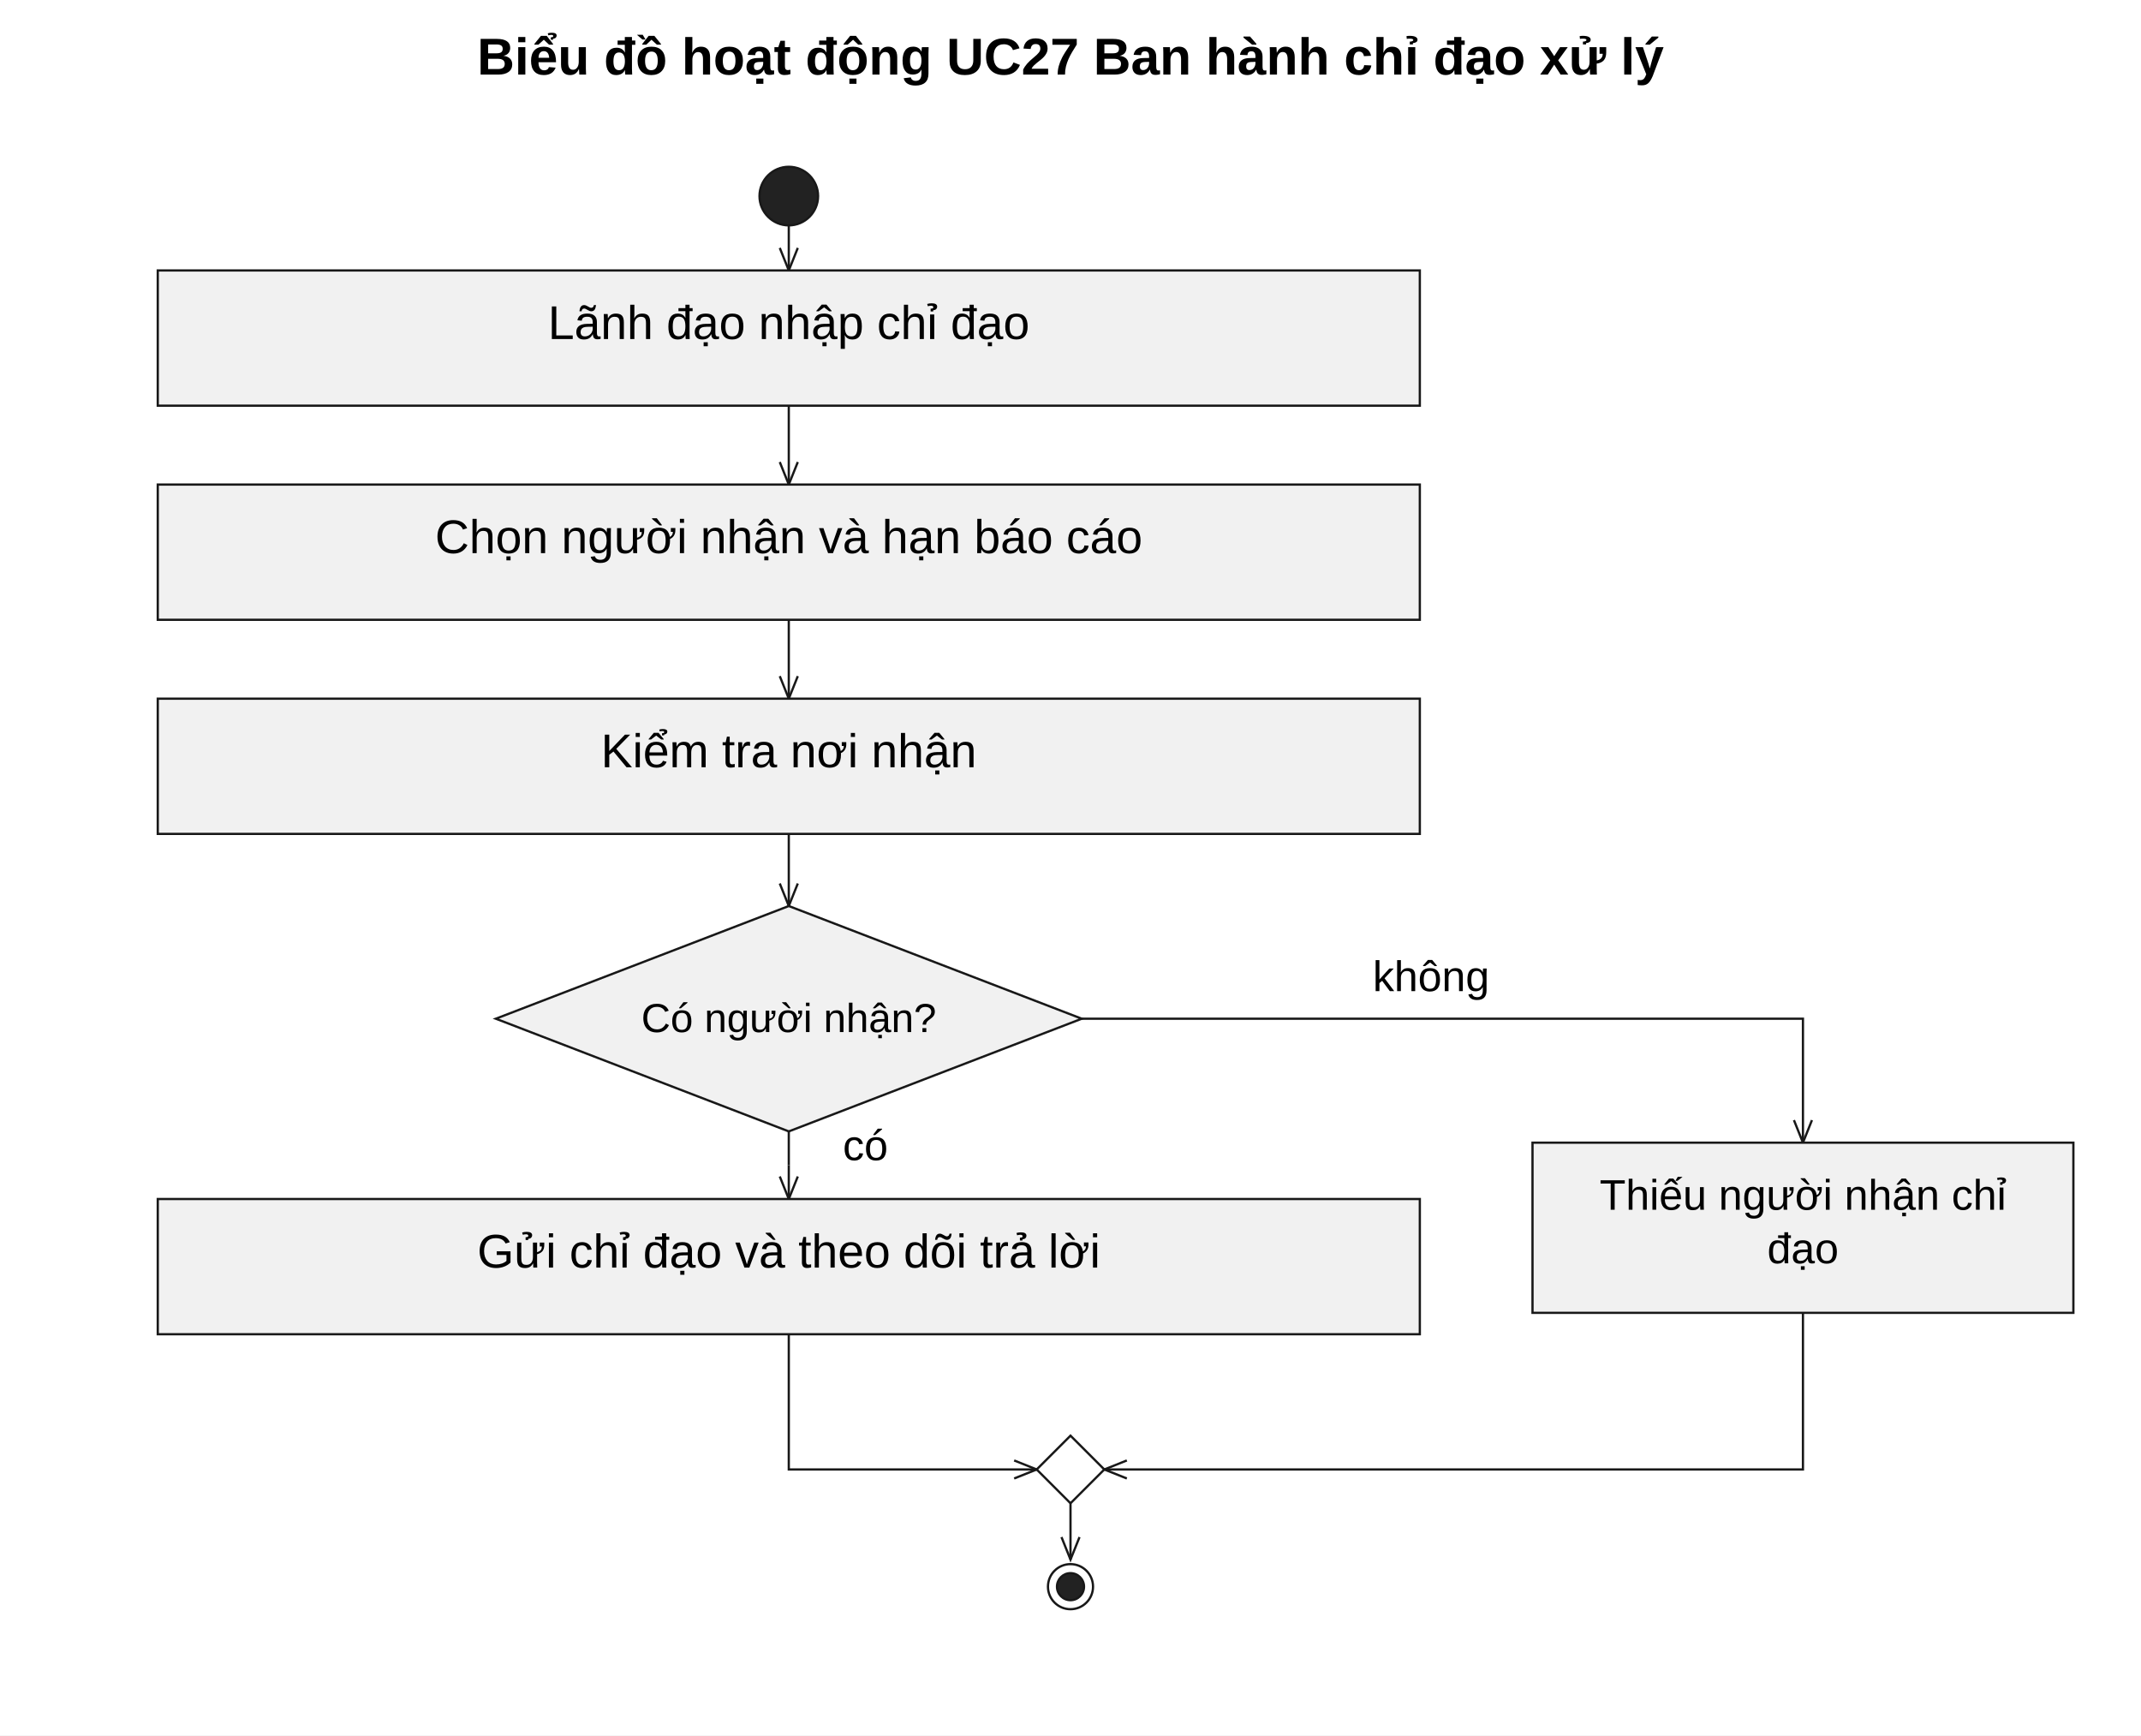
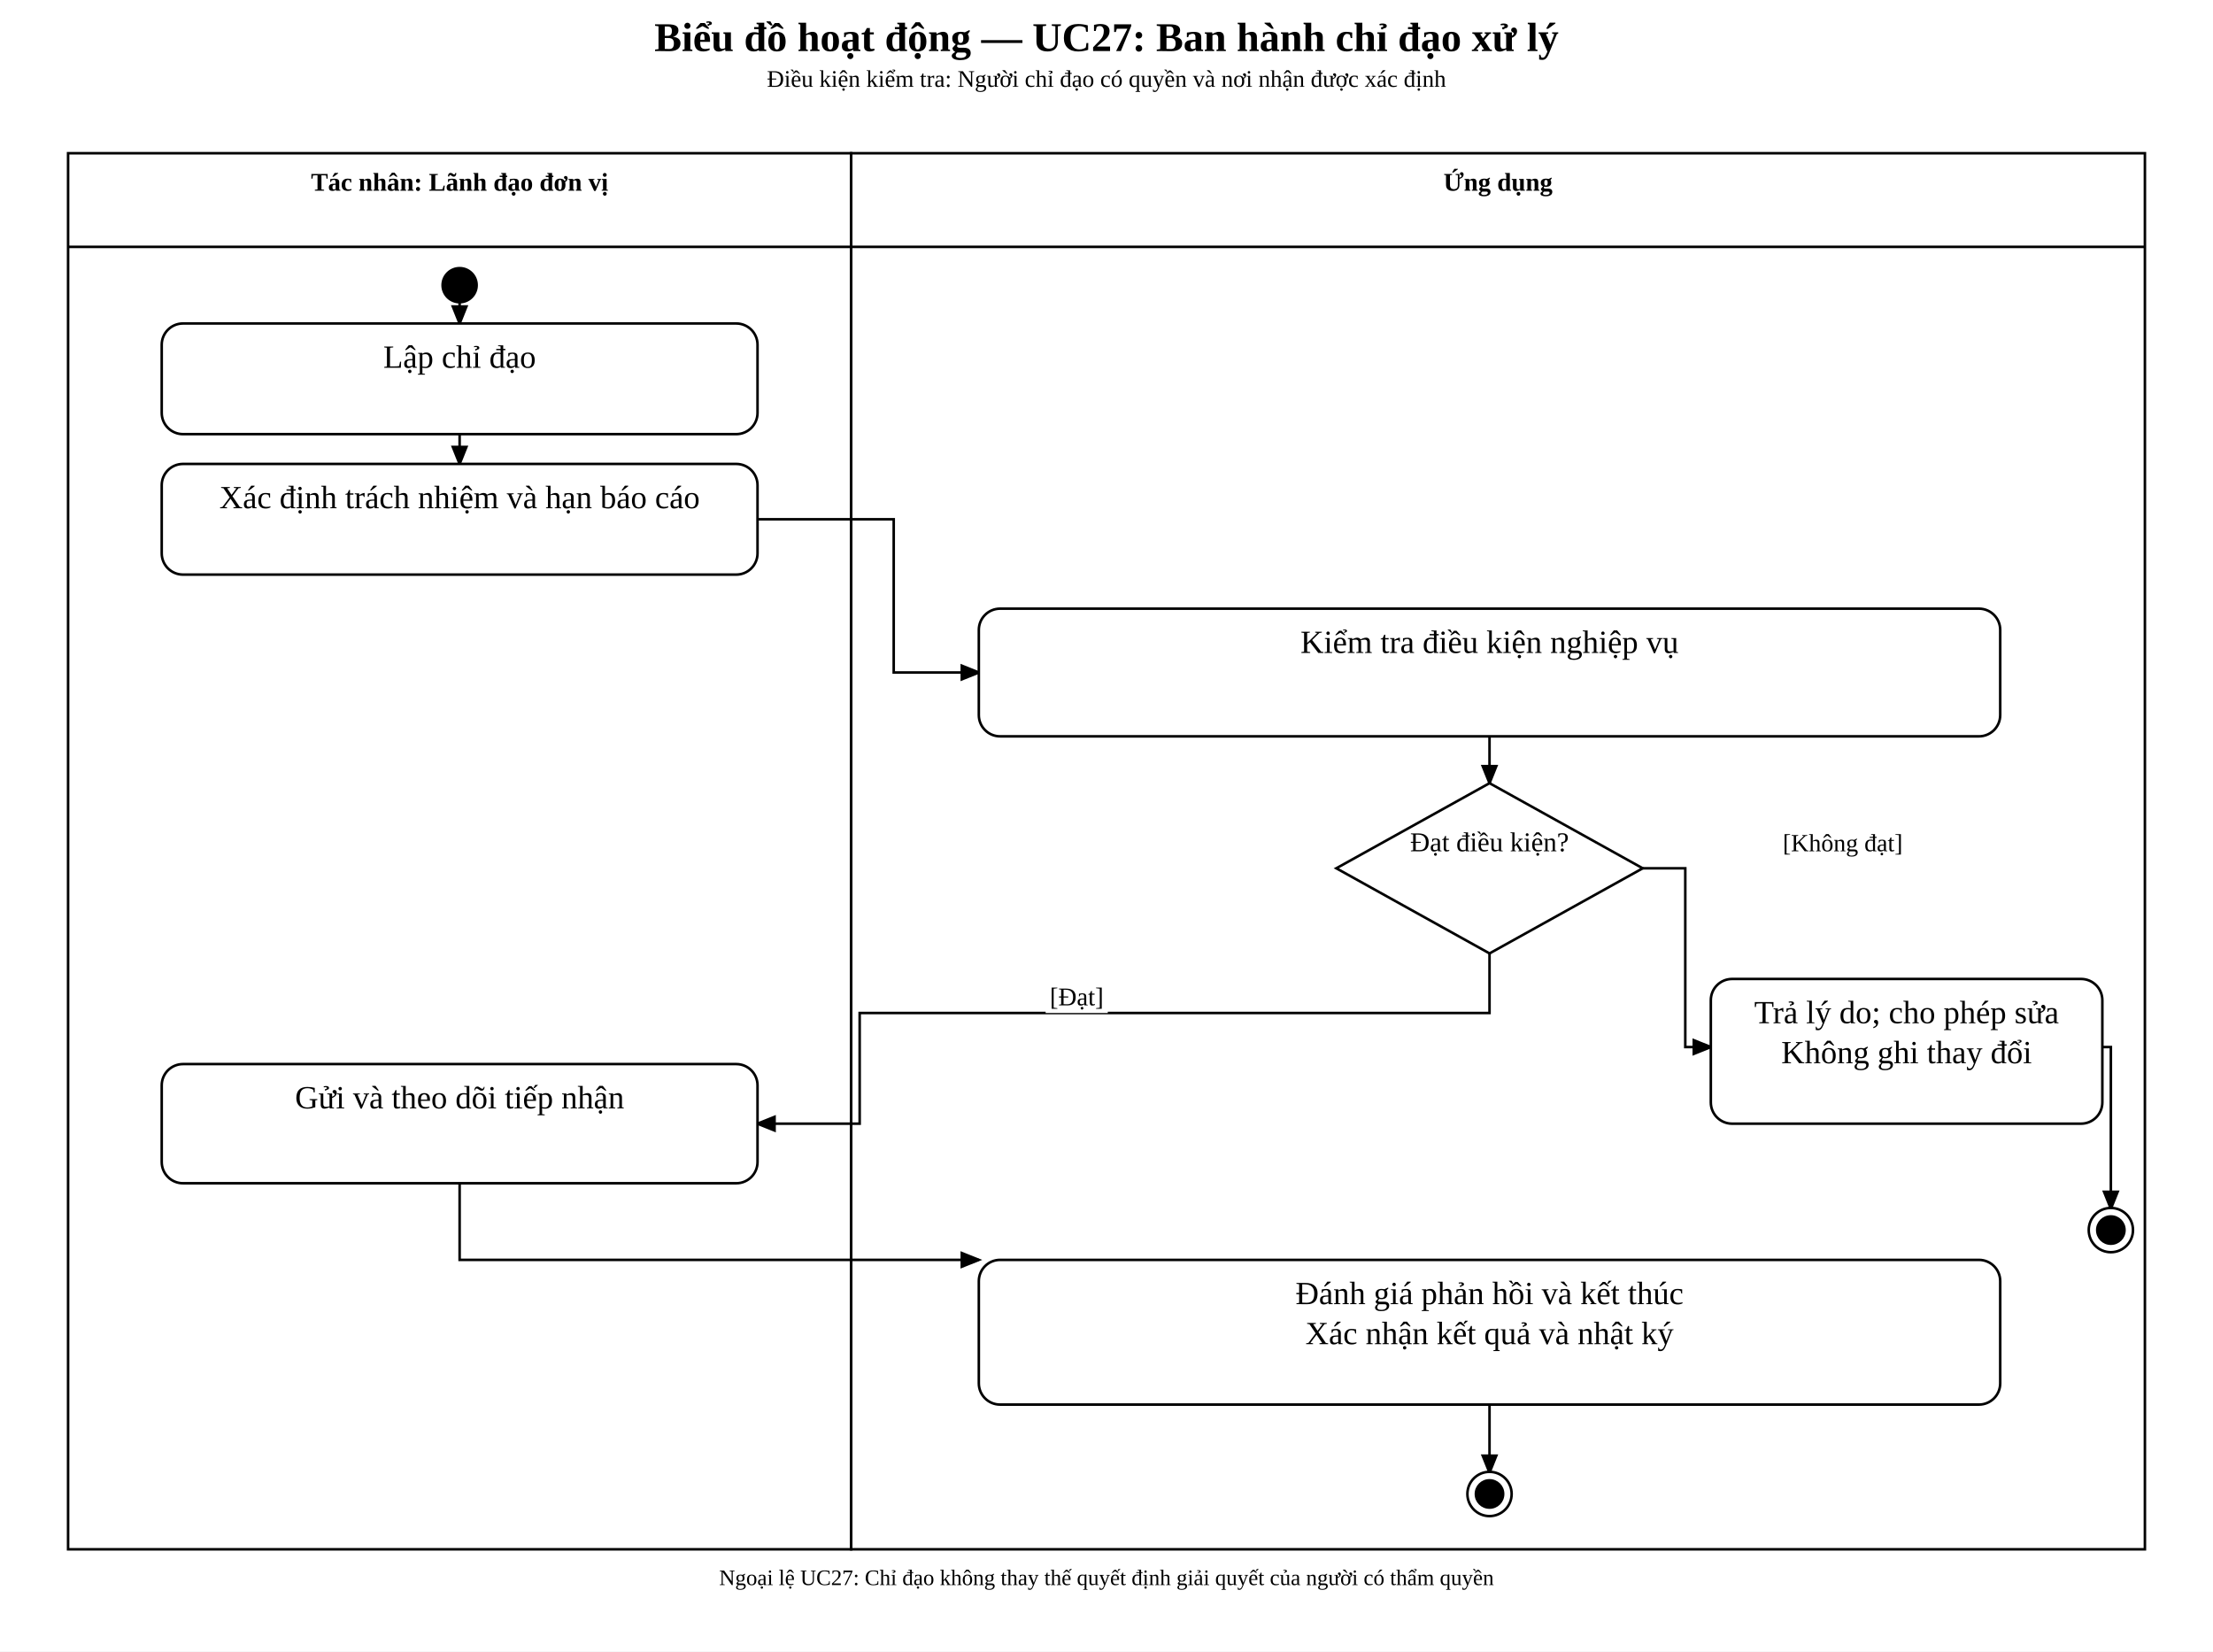
- <svg xmlns="http://www.w3.org/2000/svg" width="2850" height="2310" viewBox="0 0 950 770">
-   <rect width="950" height="770" fill="white" />
-   <text x="475.0" y="33.09" font-family="Arial" font-size="23" font-weight="bold" text-anchor="middle">Biểu đồ hoạt động UC27 Ban hành chỉ đạo xử lý</text>
-   <circle cx="350" cy="87" r="13" fill="#222222" stroke="#181818" />
-   <polyline points="350,100 350,120" fill="none" stroke="#181818" stroke-width="1" />
-   <polyline points="354.0,110.0 350,120 346.0,110.0" fill="none" stroke="#181818" stroke-width="1" />
-   <rect x="70" y="120" width="560" height="60" rx="0" fill="#F1F1F1" stroke="#181818" />
-   <text x="350" y="150.43" font-family="Arial" font-size="21" font-weight="normal" text-anchor="middle">Lãnh đạo nhập chỉ đạo</text>
-   <polyline points="350,180 350,215" fill="none" stroke="#181818" stroke-width="1" />
-   <polyline points="354.0,205.0 350,215 346.0,205.0" fill="none" stroke="#181818" stroke-width="1" />
-   <rect x="70" y="215" width="560" height="60" rx="0" fill="#F1F1F1" stroke="#181818" />
-   <text x="350" y="245.43" font-family="Arial" font-size="21" font-weight="normal" text-anchor="middle">Chọn người nhận và hạn báo cáo</text>
-   <polyline points="350,275 350,310" fill="none" stroke="#181818" stroke-width="1" />
-   <polyline points="354.0,300.0 350,310 346.0,300.0" fill="none" stroke="#181818" stroke-width="1" />
-   <rect x="70" y="310" width="560" height="60" rx="0" fill="#F1F1F1" stroke="#181818" />
-   <text x="350" y="340.43" font-family="Arial" font-size="21" font-weight="normal" text-anchor="middle">Kiểm tra nơi nhận</text>
-   <polyline points="350,370 350,402" fill="none" stroke="#181818" stroke-width="1" />
-   <polyline points="354.0,392.0 350,402 346.0,392.0" fill="none" stroke="#181818" stroke-width="1" />
-   <polygon points="350,402 480,452 350,502 220,452" fill="#F1F1F1" stroke="#181818" />
-   <text x="350" y="457.94" font-family="Arial" font-size="18" font-weight="normal" text-anchor="middle">Có người nhận?</text>
-   <polyline points="480,452 800,452 800,507" fill="none" stroke="#181818" stroke-width="1" />
-   <polyline points="804.0,497.0 800,507 796.0,497.0" fill="none" stroke="#181818" stroke-width="1" />
-   <text x="635" y="439.77" font-family="Arial" font-size="19" font-weight="normal" text-anchor="middle">không</text>
-   <rect x="680" y="507" width="240" height="75.5" rx="0" fill="#F1F1F1" stroke="#181818" />
-   <text x="800" y="536.77" font-family="Arial" font-size="19" font-weight="normal" text-anchor="middle">Thiếu người nhận chỉ</text>
-   <text x="800" y="560.52" font-family="Arial" font-size="19" font-weight="normal" text-anchor="middle">đạo</text>
-   <polyline points="350,502 350,517" fill="none" stroke="#181818" stroke-width="1" />
-   <text x="384" y="514.77" font-family="Arial" font-size="19" font-weight="normal" text-anchor="middle">có</text>
-   <polyline points="350,517 350,532" fill="none" stroke="#181818" stroke-width="1" />
-   <polyline points="354.0,522.0 350,532 346.0,522.0" fill="none" stroke="#181818" stroke-width="1" />
-   <rect x="70" y="532" width="560" height="60" rx="0" fill="#F1F1F1" stroke="#181818" />
-   <text x="350" y="562.43" font-family="Arial" font-size="21" font-weight="normal" text-anchor="middle">Gửi chỉ đạo và theo dõi trả lời</text>
-   <polyline points="350,592 350,652 460,652" fill="none" stroke="#181818" stroke-width="1" />
-   <polyline points="450.0,648.0 460,652 450.0,656.0" fill="none" stroke="#181818" stroke-width="1" />
-   <polyline points="800,582.5 800,652 490,652" fill="none" stroke="#181818" stroke-width="1" />
-   <polyline points="500.0,656.0 490,652 500.0,648.0" fill="none" stroke="#181818" stroke-width="1" />
-   <polygon points="475,637 490,652 475,667 460,652" fill="white" stroke="#181818" />
-   <polyline points="475,667 475,692" fill="none" stroke="#181818" stroke-width="1" />
-   <polyline points="479.0,682.0 475,692 471.0,682.0" fill="none" stroke="#181818" stroke-width="1" />
-   <circle cx="475" cy="704" r="10" fill="white" stroke="#181818" />
-   <circle cx="475" cy="704" r="6" fill="#222222" stroke="#181818" />
+ <svg xmlns="http://www.w3.org/2000/svg" width="2600" height="1940">
+   <rect width="100%" height="100%" fill="white" />
+   <text x="1300" y="60" font-family="Times New Roman" font-size="48" font-weight="bold" text-anchor="middle">Biểu đồ hoạt động — UC27: Ban hành chỉ đạo xử lý</text>
+   <text x="1300" y="102" font-family="Times New Roman" font-size="28" font-weight="normal" text-anchor="middle">Điều kiện kiểm tra: Người chỉ đạo có quyền và nơi nhận được xác định</text>
+   <rect x="80" y="180" width="920" height="1640" rx="0" fill="white" stroke="black" stroke-width="3" />
+   <rect x="1000" y="180" width="1520" height="1640" rx="0" fill="white" stroke="black" stroke-width="3" />
+   <polyline points="80,290 2520,290" fill="none" stroke="black" stroke-width="3" />
+   <polyline points="1000,180 1000,1820" fill="none" stroke="black" stroke-width="3" />
+   <text x="540" y="224" font-family="Times New Roman" font-size="30" font-weight="bold" text-anchor="middle">Tác nhân: Lãnh đạo đơn vị</text>
+   <text x="1760" y="224" font-family="Times New Roman" font-size="30" font-weight="bold" text-anchor="middle">Ứng dụng</text>
+   <circle cx="540" cy="335" r="20" fill="black" stroke="black" stroke-width="3" />
+   <polyline points="540,355 540,380" fill="none" stroke="black" stroke-width="3" />
+   <polygon points="540,380 548.0,360.0 532.0,360.0" fill="black" stroke="black" stroke-width="3" />
+   <rect x="190" y="380" width="700" height="130" rx="25" fill="white" stroke="black" stroke-width="3" />
+   <text x="540.0" y="432" font-family="Times New Roman" font-size="38" font-weight="normal" text-anchor="middle">Lập chỉ đạo</text>
+   <polyline points="540,510 540,545" fill="none" stroke="black" stroke-width="3" />
+   <polygon points="540,545 548.0,525.0 532.0,525.0" fill="black" stroke="black" stroke-width="3" />
+   <rect x="190" y="545" width="700" height="130" rx="25" fill="white" stroke="black" stroke-width="3" />
+   <text x="540.0" y="597" font-family="Times New Roman" font-size="38" font-weight="normal" text-anchor="middle">Xác định trách nhiệm và hạn báo cáo</text>
+   <polyline points="890,610 1050,610 1050,790 1150,790" fill="none" stroke="black" stroke-width="3" />
+   <polygon points="1150,790 1130.0,782.0 1130.0,798.0" fill="black" stroke="black" stroke-width="3" />
+   <rect x="1150" y="715" width="1200" height="150" rx="25" fill="white" stroke="black" stroke-width="3" />
+   <text x="1750.0" y="767" font-family="Times New Roman" font-size="38" font-weight="normal" text-anchor="middle">Kiểm tra điều kiện nghiệp vụ</text>
+   <polyline points="1750,865 1750,920" fill="none" stroke="black" stroke-width="3" />
+   <polygon points="1750,920 1758.0,900.0 1742.0,900.0" fill="black" stroke="black" stroke-width="3" />
+   <polygon points="1750,920 1930,1020 1750,1120 1570,1020" fill="white" stroke="black" stroke-width="3" />
+   <text x="1750" y="1000" font-family="Times New Roman" font-size="32" font-weight="normal" text-anchor="middle">Đạt điều kiện?</text>
+   <polyline points="1750,1120 1750,1190 1010,1190 1010,1320 890,1320" fill="none" stroke="black" stroke-width="3" />
+   <polygon points="890,1320 910.0,1328.0 910.0,1312.0" fill="black" stroke="black" stroke-width="3" />
+   <rect x="1228.5" y="1153" width="73.0" height="37" fill="white" />
+   <text x="1265" y="1181" font-family="Times New Roman" font-size="30" font-weight="normal" text-anchor="middle">[Đạt]</text>
+   <rect x="190" y="1250" width="700" height="140" rx="25" fill="white" stroke="black" stroke-width="3" />
+   <text x="540.0" y="1302" font-family="Times New Roman" font-size="38" font-weight="normal" text-anchor="middle">Gửi và theo dõi tiếp nhận</text>
+   <polyline points="540,1390 540,1480 1150,1480" fill="none" stroke="black" stroke-width="3" />
+   <polygon points="1150,1480 1130.0,1472.0 1130.0,1488.0" fill="black" stroke="black" stroke-width="3" />
+   <rect x="1150" y="1480" width="1200" height="170" rx="25" fill="white" stroke="black" stroke-width="3" />
+   <text x="1750.0" y="1532" font-family="Times New Roman" font-size="38" font-weight="normal" text-anchor="middle">Đánh giá phản hồi và kết thúc</text>
+   <text x="1750.0" y="1579" font-family="Times New Roman" font-size="38" font-weight="normal" text-anchor="middle">Xác nhận kết quả và nhật ký</text>
+   <polyline points="1750,1650 1750,1730" fill="none" stroke="black" stroke-width="3" />
+   <polygon points="1750,1730 1758.0,1710.0 1742.0,1710.0" fill="black" stroke="black" stroke-width="3" />
+   <circle cx="1750" cy="1755" r="26" fill="white" stroke="black" stroke-width="3" />
+   <circle cx="1750" cy="1755" r="16" fill="black" stroke="black" stroke-width="3" />
+   <polyline points="1930,1020 1980,1020 1980,1230 2010,1230" fill="none" stroke="black" stroke-width="3" />
+   <polygon points="2010,1230 1990.0,1222.0 1990.0,1238.0" fill="black" stroke="black" stroke-width="3" />
+   <rect x="2088.0" y="973" width="154.0" height="36" fill="white" />
+   <text x="2165" y="1000" font-family="Times New Roman" font-size="29" font-weight="normal" text-anchor="middle">[Không đạt]</text>
+   <rect x="2010" y="1150" width="460" height="170" rx="25" fill="white" stroke="black" stroke-width="3" />
+   <text x="2240.0" y="1202" font-family="Times New Roman" font-size="38" font-weight="normal" text-anchor="middle">Trả lý do; cho phép sửa</text>
+   <text x="2240.0" y="1249" font-family="Times New Roman" font-size="38" font-weight="normal" text-anchor="middle">Không ghi thay đổi</text>
+   <polyline points="2470,1230 2480,1230 2480,1420" fill="none" stroke="black" stroke-width="3" />
+   <polygon points="2480,1420 2488.0,1400.0 2472.0,1400.0" fill="black" stroke="black" stroke-width="3" />
+   <circle cx="2480" cy="1445" r="26" fill="white" stroke="black" stroke-width="3" />
+   <circle cx="2480" cy="1445" r="16" fill="black" stroke="black" stroke-width="3" />
+   <text x="1300" y="1862" font-family="Times New Roman" font-size="26" font-weight="normal" text-anchor="middle">Ngoại lệ UC27: Chỉ đạo không thay thế quyết định giải quyết của người có thẩm quyền</text>
</svg>
